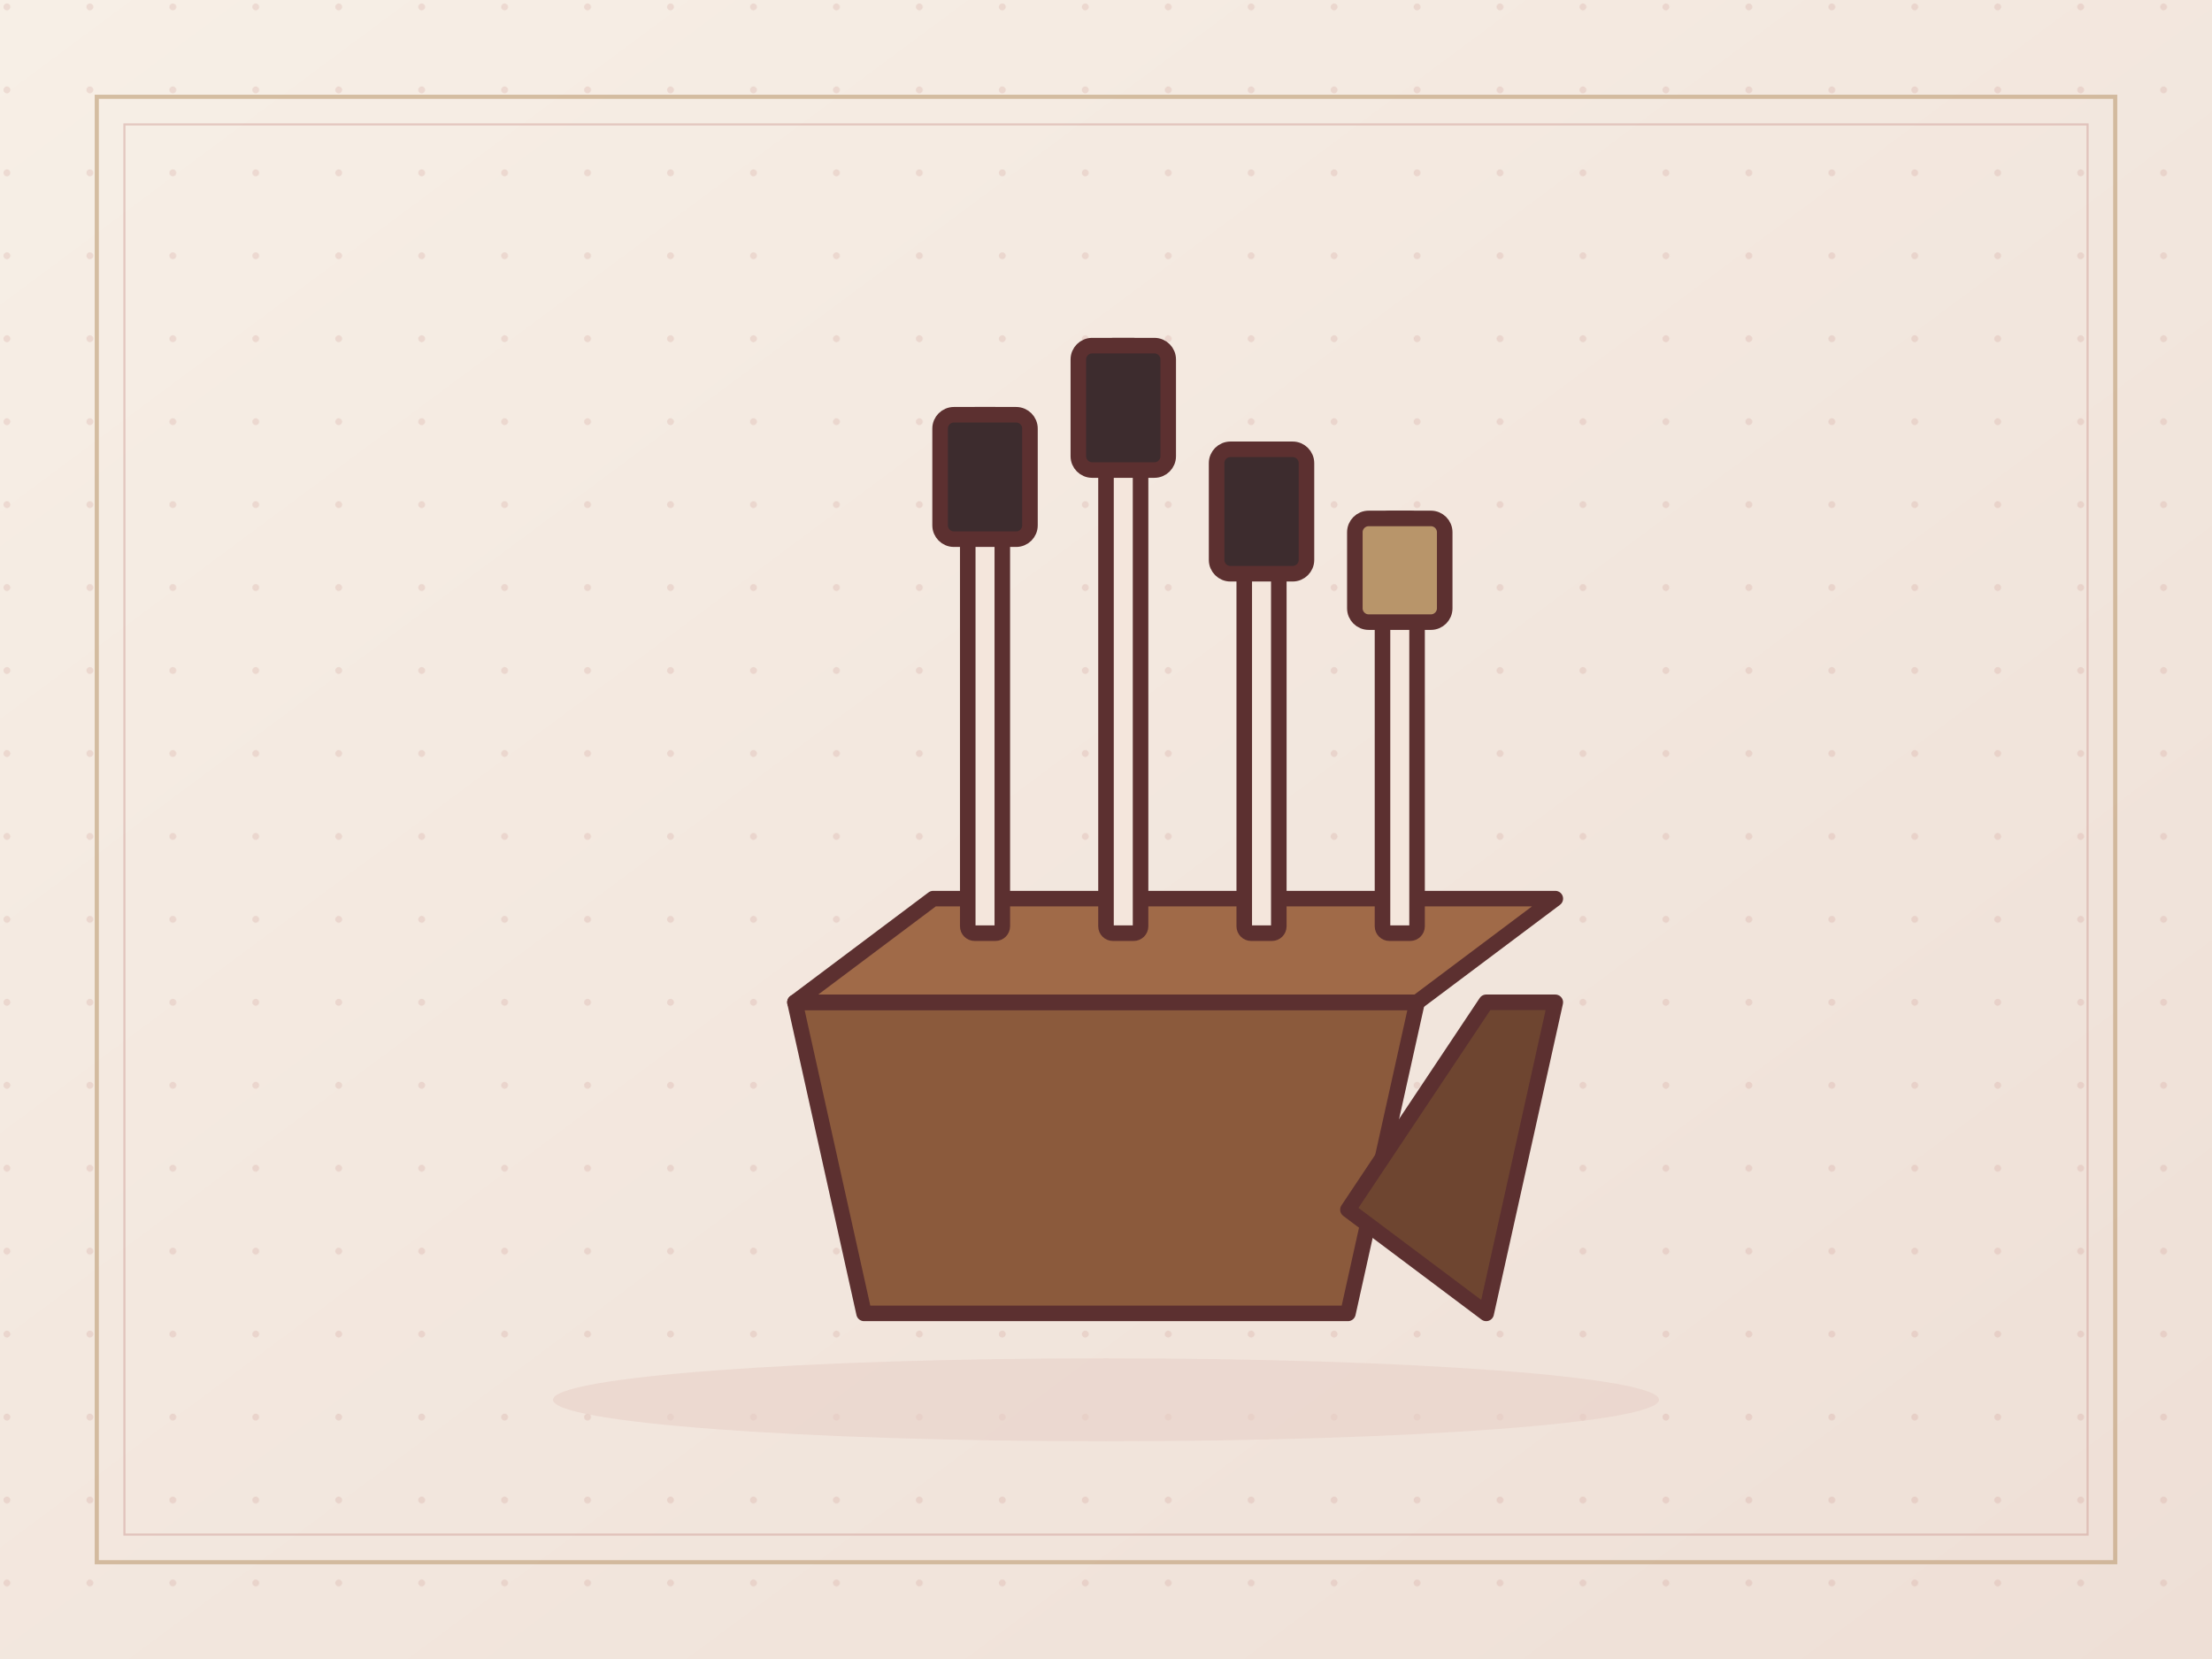
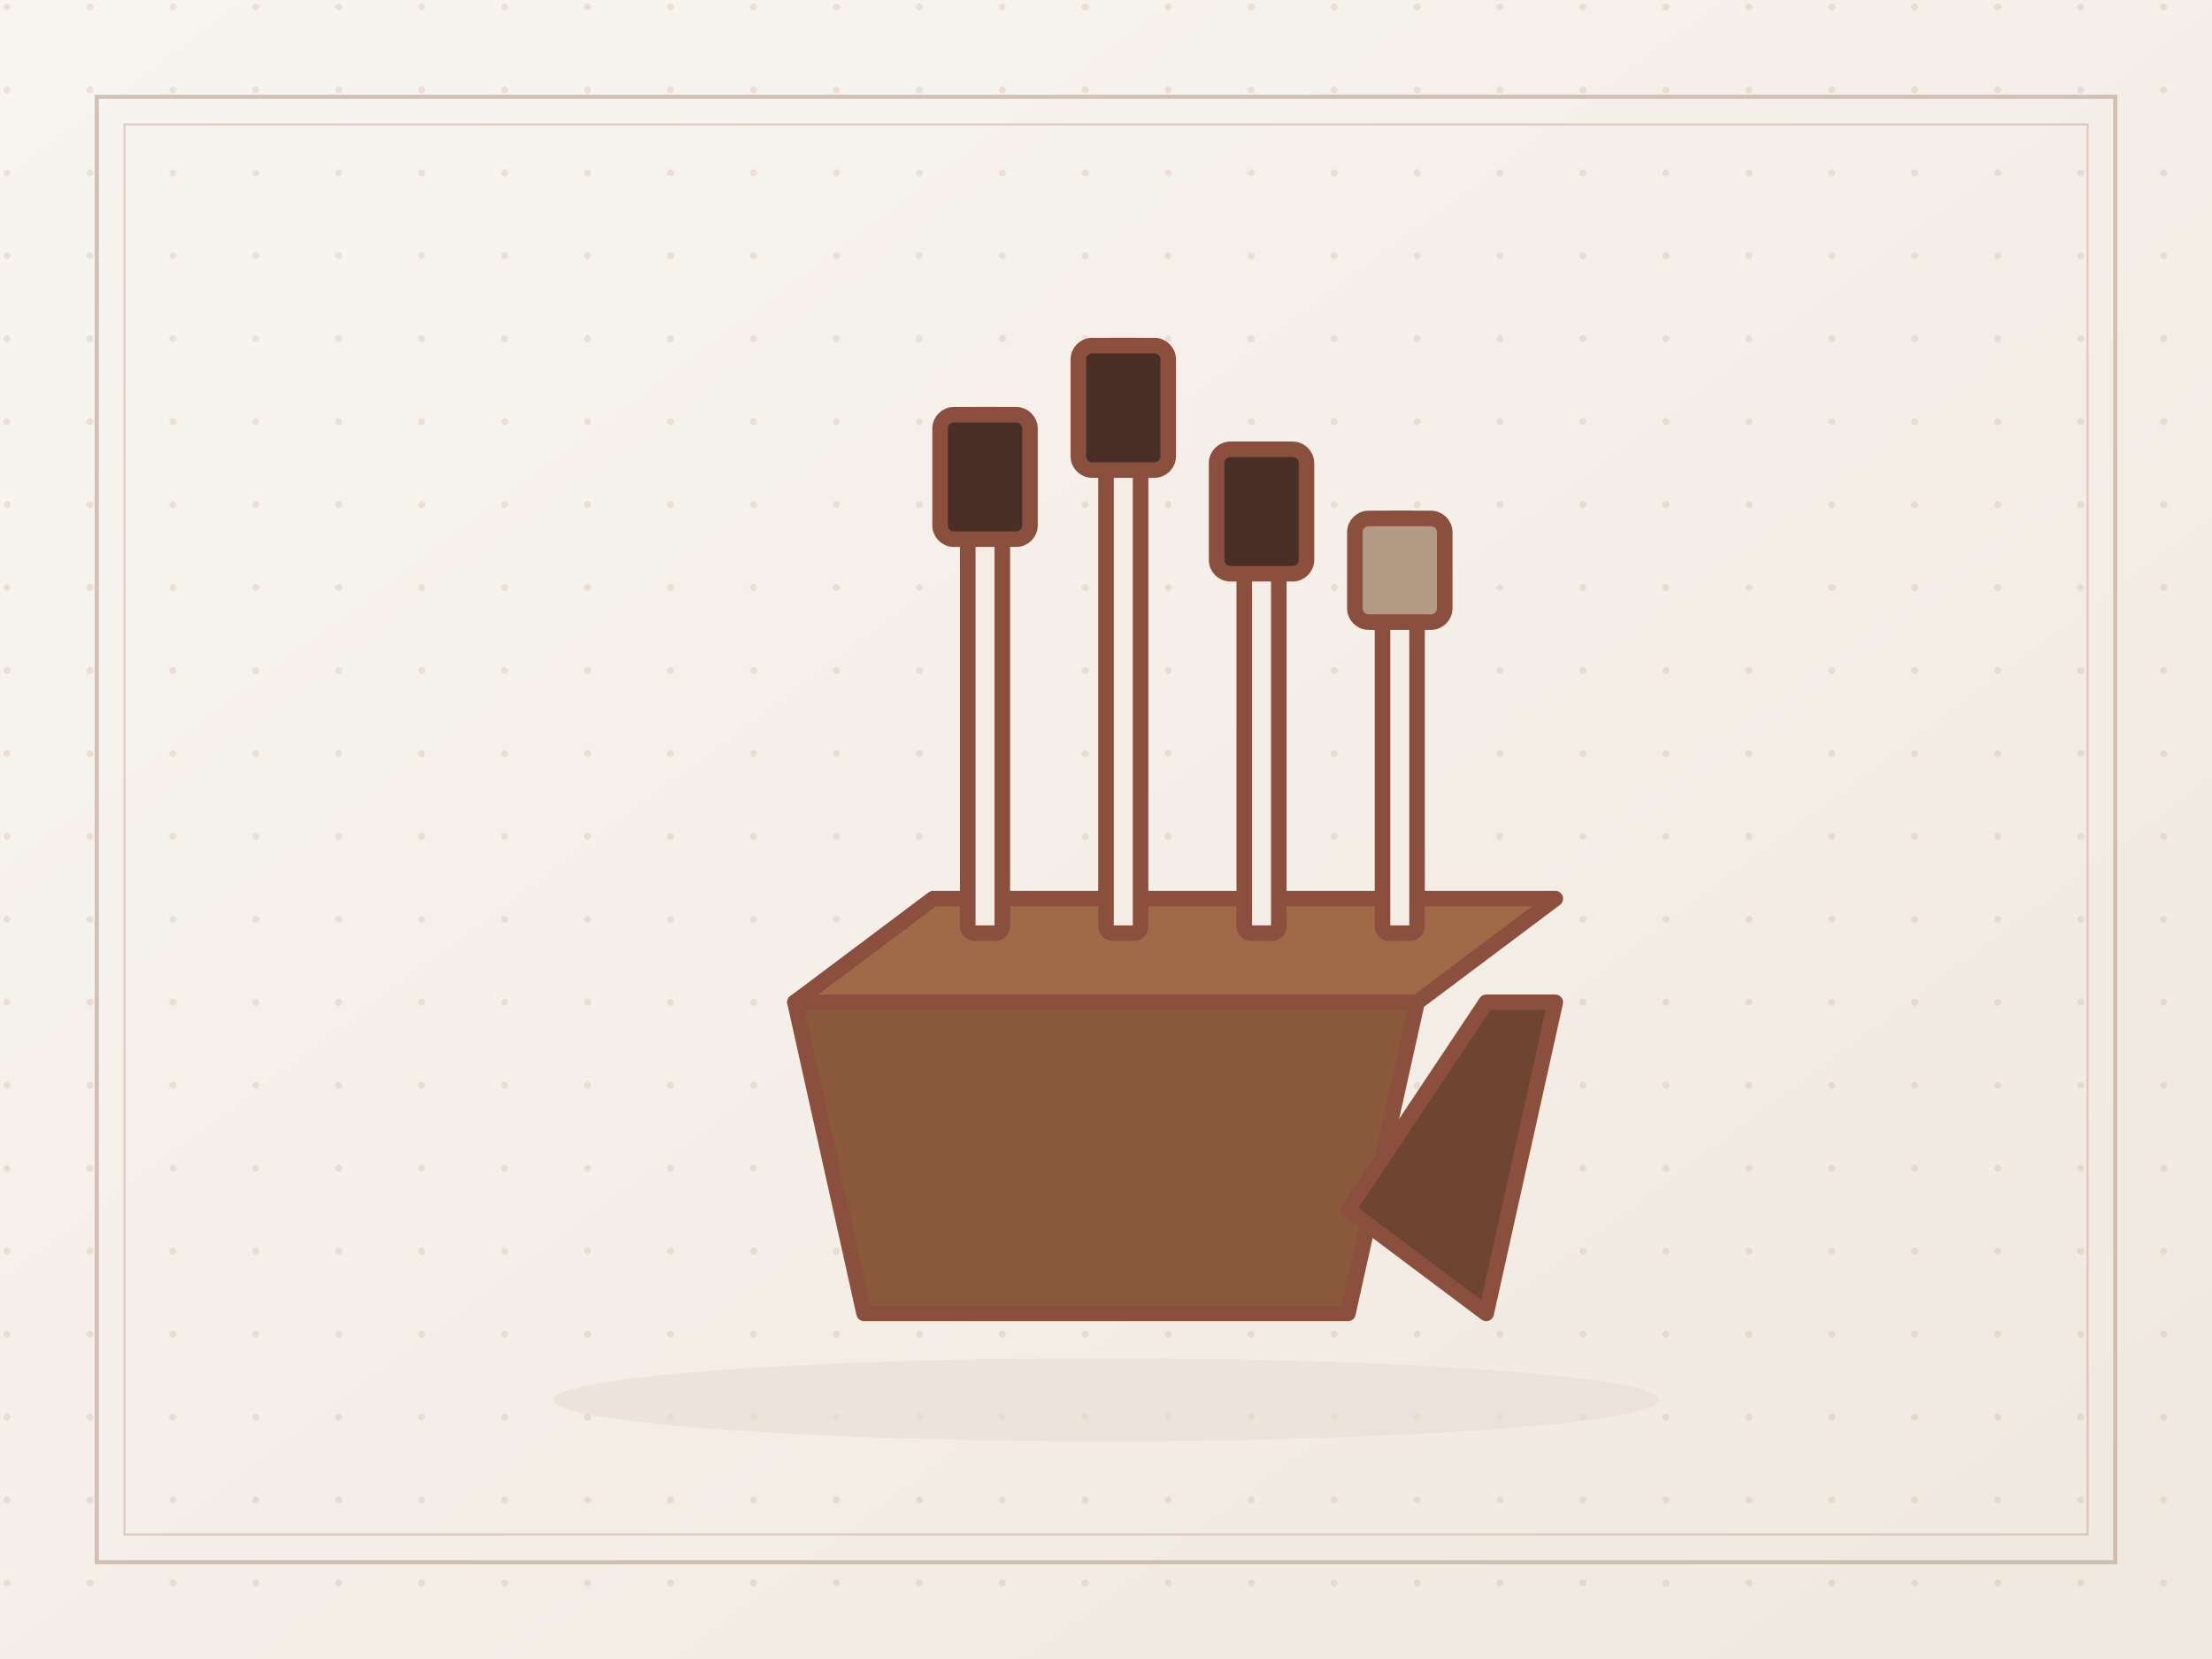
<svg xmlns="http://www.w3.org/2000/svg" viewBox="0 0 640 480" width="640" height="480" role="img">
  <defs>
    <linearGradient id="bg" x1="0" y1="0" x2="1" y2="1">
-       <stop offset="0%" stop-color="#F7EFE6" />
-       <stop offset="100%" stop-color="#EEDFD6" />
+       <stop offset="0%" stop-color="#F8F5F0" />
+       <stop offset="100%" stop-color="#EFE8DF" />
    </linearGradient>
    <pattern id="dots" width="24" height="24" patternUnits="userSpaceOnUse">
-       <circle cx="2" cy="2" r="1" fill="#C0807A" opacity="0.18" />
+       <circle cx="2" cy="2" r="1" fill="#B98470" opacity="0.18" />
    </pattern>
  </defs>
  <rect width="640" height="480" fill="url(#bg)" />
  <rect width="640" height="480" fill="url(#dots)" />
-   <rect x="28" y="28" width="584" height="424" fill="none" stroke="#B8956A" stroke-width="1.2" opacity="0.55" />
-   <rect x="36" y="36" width="568" height="408" fill="none" stroke="#C0807A" stroke-width="0.6" opacity="0.35" />
-   <g transform="translate(320 250)" fill="none" stroke="#5C3030" stroke-width="4.5" stroke-linecap="round" stroke-linejoin="round">
-     <ellipse cx="0" cy="155" rx="160" ry="12" fill="#E8D0C8" stroke="none" opacity="0.6" />
+   <rect x="28" y="28" width="584" height="424" fill="none" stroke="#B39A84" stroke-width="1.2" opacity="0.55" />
+   <rect x="36" y="36" width="568" height="408" fill="none" stroke="#B98470" stroke-width="0.6" opacity="0.35" />
+   <g transform="translate(320 250)" fill="none" stroke="#8A4F3D" stroke-width="4.5" stroke-linecap="round" stroke-linejoin="round">
+     <ellipse cx="0" cy="155" rx="160" ry="12" fill="#E8DDD3" stroke="none" opacity="0.6" />
    <path d="M-90 40 h180 l-20 90 h-140 z" fill="#8B5A3C" />
    <path d="M-90 40 l40 -30 h180 l-40 30 z" fill="#A06A48" />
    <path d="M130 40 l-20 90 l-40 -30 l40 -60 z" fill="#6E4530" />
    <g>
-       <rect x="-40" y="-130" width="10" height="150" rx="2" fill="#F4E6DC" />
-       <rect x="-48" y="-130" width="26" height="36" rx="4" fill="#3D2C2E" />
-       <rect x="0" y="-150" width="10" height="170" rx="2" fill="#F4E6DC" />
-       <rect x="-8" y="-150" width="26" height="36" rx="4" fill="#3D2C2E" />
-       <rect x="40" y="-120" width="10" height="140" rx="2" fill="#F4E6DC" />
-       <rect x="32" y="-120" width="26" height="36" rx="4" fill="#3D2C2E" />
-       <rect x="80" y="-100" width="10" height="120" rx="2" fill="#F4E6DC" />
-       <rect x="72" y="-100" width="26" height="30" rx="4" fill="#B8956A" stroke="#5C3030" />
+       <rect x="-40" y="-130" width="10" height="150" rx="2" fill="#F3EDE5" />
+       <rect x="-48" y="-130" width="26" height="36" rx="4" fill="#4A2F26" />
+       <rect x="0" y="-150" width="10" height="170" rx="2" fill="#F3EDE5" />
+       <rect x="-8" y="-150" width="26" height="36" rx="4" fill="#4A2F26" />
+       <rect x="40" y="-120" width="10" height="140" rx="2" fill="#F3EDE5" />
+       <rect x="32" y="-120" width="26" height="36" rx="4" fill="#4A2F26" />
+       <rect x="80" y="-100" width="10" height="120" rx="2" fill="#F3EDE5" />
+       <rect x="72" y="-100" width="26" height="30" rx="4" fill="#B39A84" stroke="#8A4F3D" />
    </g>
  </g>
</svg>
